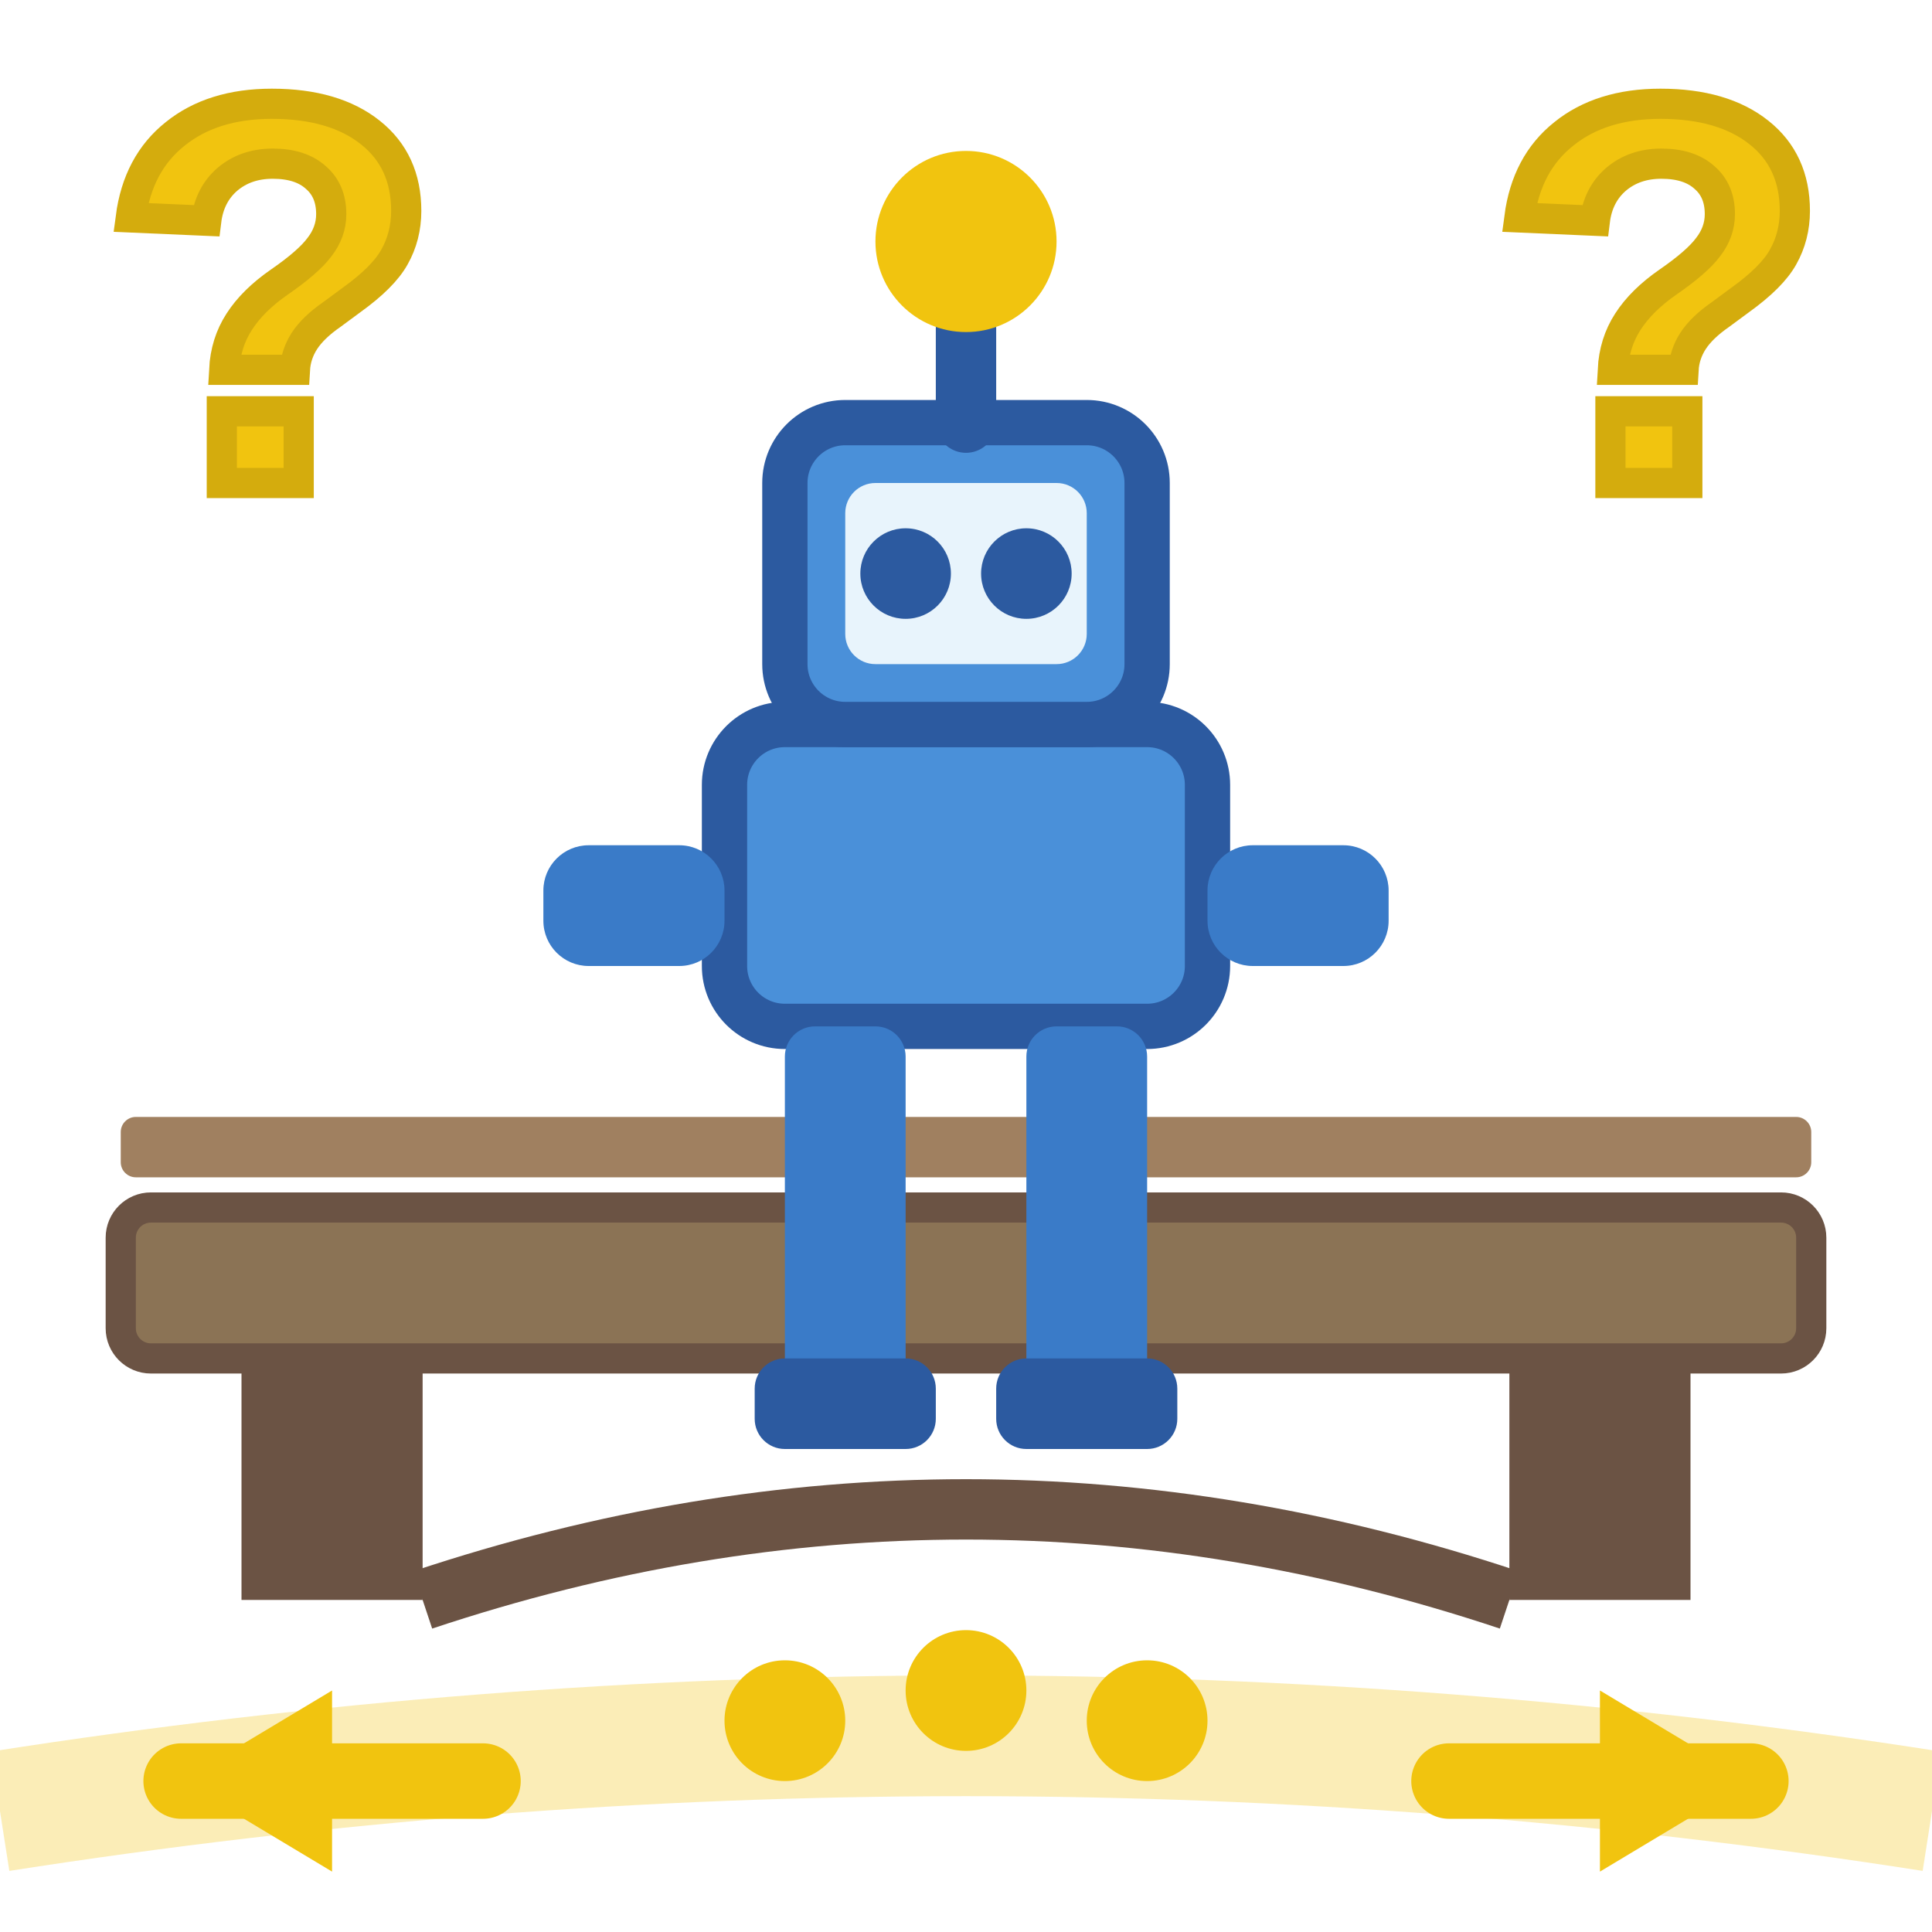
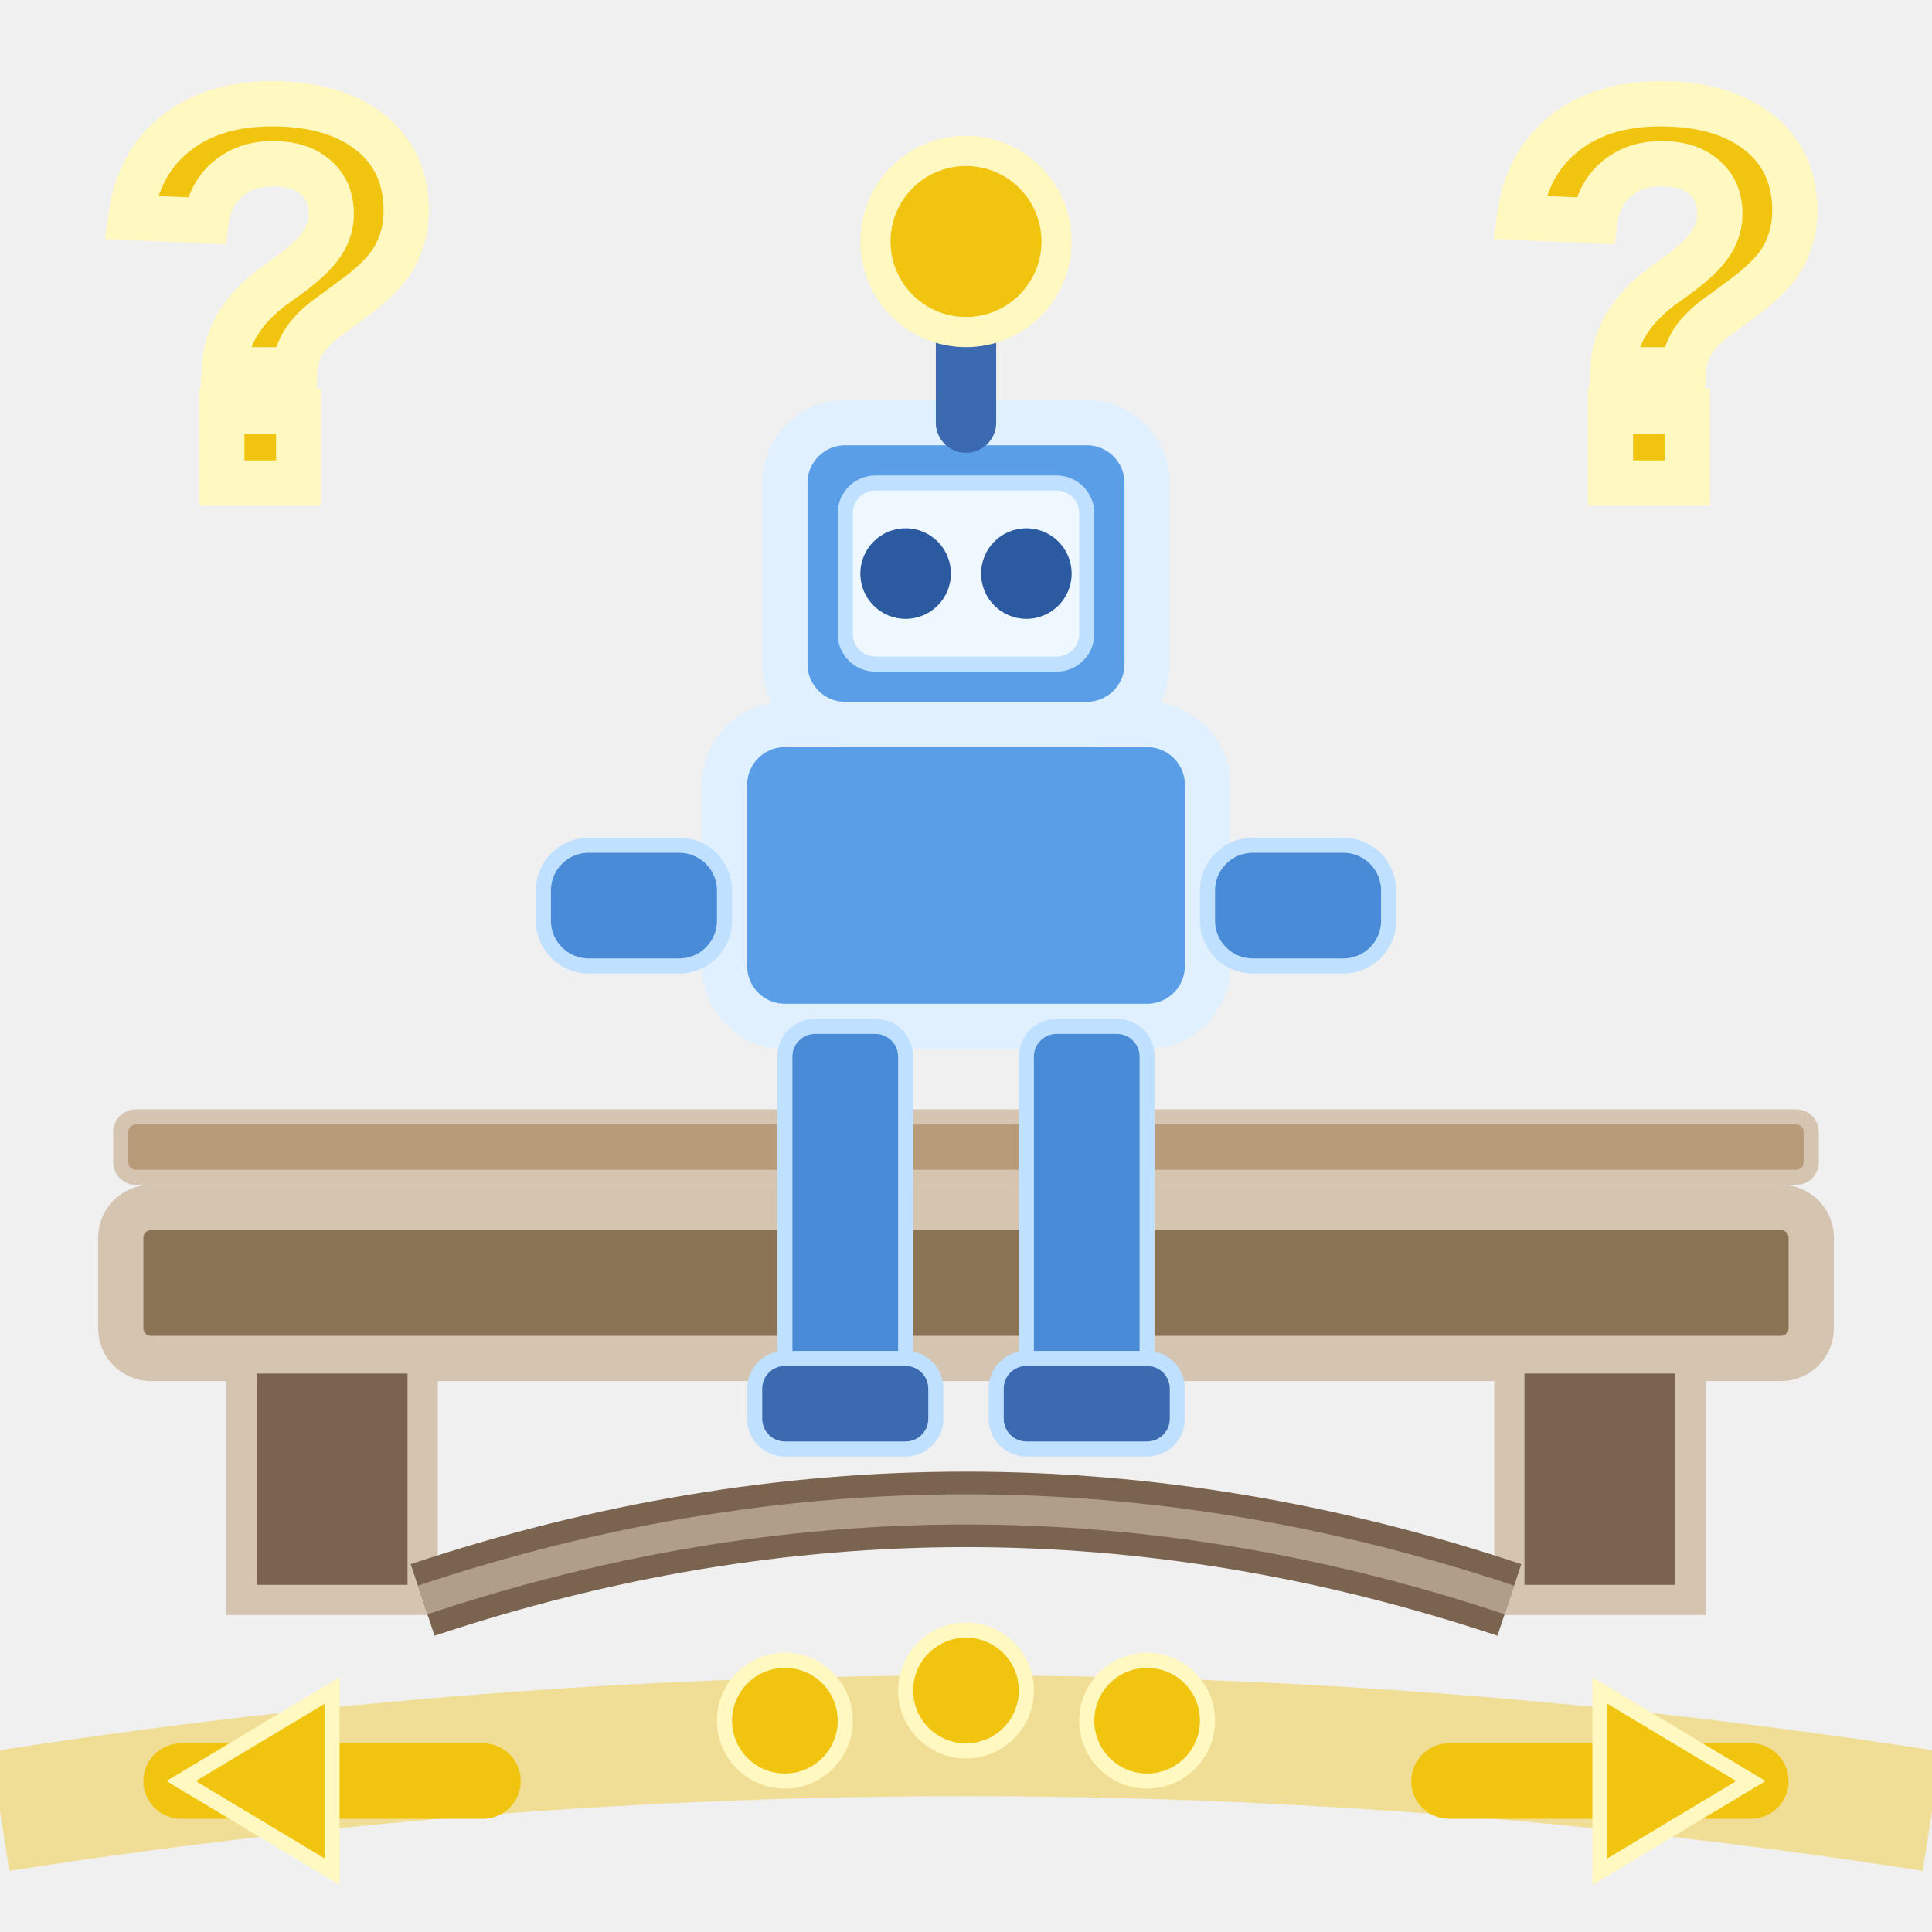
<svg xmlns="http://www.w3.org/2000/svg" width="64" height="64" viewBox="0 0 64 64">
-   <rect width="64" height="64" fill="#ffffff" />
-   <rect x="4" y="40" width="56" height="5" rx="1" fill="#8b7355" stroke="#6b5344" stroke-width="1" />
-   <rect x="4" y="37" width="56" height="2" rx="0.5" fill="#a08060" />
-   <rect x="8" y="45" width="6" height="8" fill="#6b5344" />
-   <rect x="50" y="45" width="6" height="8" fill="#6b5344" />
-   <path d="M 14 53 Q 32 47 50 53" fill="none" stroke="#6b5344" stroke-width="2" />
-   <rect x="24" y="24" width="16" height="10" rx="2" fill="#4a90d9" stroke="#2c5aa0" stroke-width="1.5" />
-   <rect x="26" y="14" width="12" height="10" rx="2" fill="#4a90d9" stroke="#2c5aa0" stroke-width="1.5" />
-   <rect x="28" y="16" width="8" height="6" rx="1" fill="#e8f4fc" />
+   <rect x="4" y="40" width="56" height="5" rx="1" fill="#8b7355" stroke="#d4c4b0" stroke-width="1.5" />
+   <rect x="4" y="37" width="56" height="2" rx="0.5" fill="#b89c7a" stroke="#d4c4b0" stroke-width="0.5" />
+   <rect x="8" y="45" width="6" height="8" fill="#7a6450" stroke="#d4c4b0" stroke-width="1" />
+   <rect x="50" y="45" width="6" height="8" fill="#7a6450" stroke="#d4c4b0" stroke-width="1" />
+   <path d="M 14 53 Q 32 47 50 53" fill="none" stroke="#7a6450" stroke-width="2.5" />
+   <path d="M 14 53 Q 32 47 50 53" fill="none" stroke="#d4c4b0" stroke-width="1" opacity="0.6" />
+   <rect x="24" y="24" width="16" height="10" rx="2" fill="#5a9ee8" stroke="#e0f0ff" stroke-width="1.5" />
+   <rect x="26" y="14" width="12" height="10" rx="2" fill="#5a9ee8" stroke="#e0f0ff" stroke-width="1.5" />
+   <rect x="28" y="16" width="8" height="6" rx="1" fill="#f0f8ff" stroke="#c0e0ff" stroke-width="0.5" />
  <circle cx="30" cy="19" r="1.5" fill="#2c5aa0" />
  <circle cx="34" cy="19" r="1.5" fill="#2c5aa0" />
-   <line x1="32" y1="14" x2="32" y2="9" stroke="#2c5aa0" stroke-width="2" stroke-linecap="round" />
-   <circle cx="32" cy="8" r="3" fill="#f1c40f" />
-   <rect x="18" y="28" width="6" height="4" rx="1.5" fill="#3a7bc8" />
-   <rect x="40" y="28" width="6" height="4" rx="1.5" fill="#3a7bc8" />
-   <rect x="26" y="34" width="4" height="12" rx="1" fill="#3a7bc8" />
-   <rect x="34" y="34" width="4" height="12" rx="1" fill="#3a7bc8" />
-   <rect x="25" y="45" width="6" height="3" rx="1" fill="#2c5aa0" />
-   <rect x="33" y="45" width="6" height="3" rx="1" fill="#2c5aa0" />
-   <text x="9" y="16" font-family="Arial, Helvetica, sans-serif" font-size="18" font-weight="900" fill="#f1c40f" stroke="#d4ac0d" stroke-width="1" text-anchor="middle">?</text>
-   <text x="55" y="16" font-family="Arial, Helvetica, sans-serif" font-size="18" font-weight="900" fill="#f1c40f" stroke="#d4ac0d" stroke-width="1" text-anchor="middle">?</text>
-   <path d="M 0 60 Q 32 55 64 60" fill="none" stroke="#f1c40f" stroke-width="4" opacity="0.3" />
+   <line x1="32" y1="14" x2="32" y2="9" stroke="#3c6ab0" stroke-width="2" stroke-linecap="round" />
+   <circle cx="32" cy="8" r="3" fill="#f1c40f" stroke="#fff8c0" stroke-width="1" />
+   <rect x="18" y="28" width="6" height="4" rx="1.5" fill="#4a8bd8" stroke="#c0e0ff" stroke-width="0.5" />
+   <rect x="40" y="28" width="6" height="4" rx="1.5" fill="#4a8bd8" stroke="#c0e0ff" stroke-width="0.5" />
+   <rect x="26" y="34" width="4" height="12" rx="1" fill="#4a8bd8" stroke="#c0e0ff" stroke-width="0.5" />
+   <rect x="34" y="34" width="4" height="12" rx="1" fill="#4a8bd8" stroke="#c0e0ff" stroke-width="0.5" />
+   <rect x="25" y="45" width="6" height="3" rx="1" fill="#3c6ab0" stroke="#c0e0ff" stroke-width="0.5" />
+   <rect x="33" y="45" width="6" height="3" rx="1" fill="#3c6ab0" stroke="#c0e0ff" stroke-width="0.5" />
+   <text x="9" y="16" font-family="Arial, Helvetica, sans-serif" font-size="18" font-weight="900" fill="#f1c40f" stroke="#fff8c0" stroke-width="1.5" text-anchor="middle">?</text>
+   <text x="55" y="16" font-family="Arial, Helvetica, sans-serif" font-size="18" font-weight="900" fill="#f1c40f" stroke="#fff8c0" stroke-width="1.5" text-anchor="middle">?</text>
+   <path d="M 0 60 Q 32 55 64 60" fill="none" stroke="#f1c40f" stroke-width="4" opacity="0.4" />
  <path d="M 6 59 L 16 59" stroke="#f1c40f" stroke-width="2.5" stroke-linecap="round" />
-   <polygon points="6,59 11,56 11,62" fill="#f1c40f" />
+   <polygon points="6,59 11,56 11,62" fill="#f1c40f" stroke="#fff8c0" stroke-width="0.5" />
  <path d="M 48 59 L 58 59" stroke="#f1c40f" stroke-width="2.5" stroke-linecap="round" />
-   <polygon points="58,59 53,56 53,62" fill="#f1c40f" />
-   <circle cx="26" cy="57" r="2" fill="#f1c40f" />
-   <circle cx="32" cy="56" r="2" fill="#f1c40f" />
-   <circle cx="38" cy="57" r="2" fill="#f1c40f" />
+   <polygon points="58,59 53,56 53,62" fill="#f1c40f" stroke="#fff8c0" stroke-width="0.5" />
+   <circle cx="26" cy="57" r="2" fill="#f1c40f" stroke="#fff8c0" stroke-width="0.5" />
+   <circle cx="32" cy="56" r="2" fill="#f1c40f" stroke="#fff8c0" stroke-width="0.5" />
+   <circle cx="38" cy="57" r="2" fill="#f1c40f" stroke="#fff8c0" stroke-width="0.5" />
</svg>
